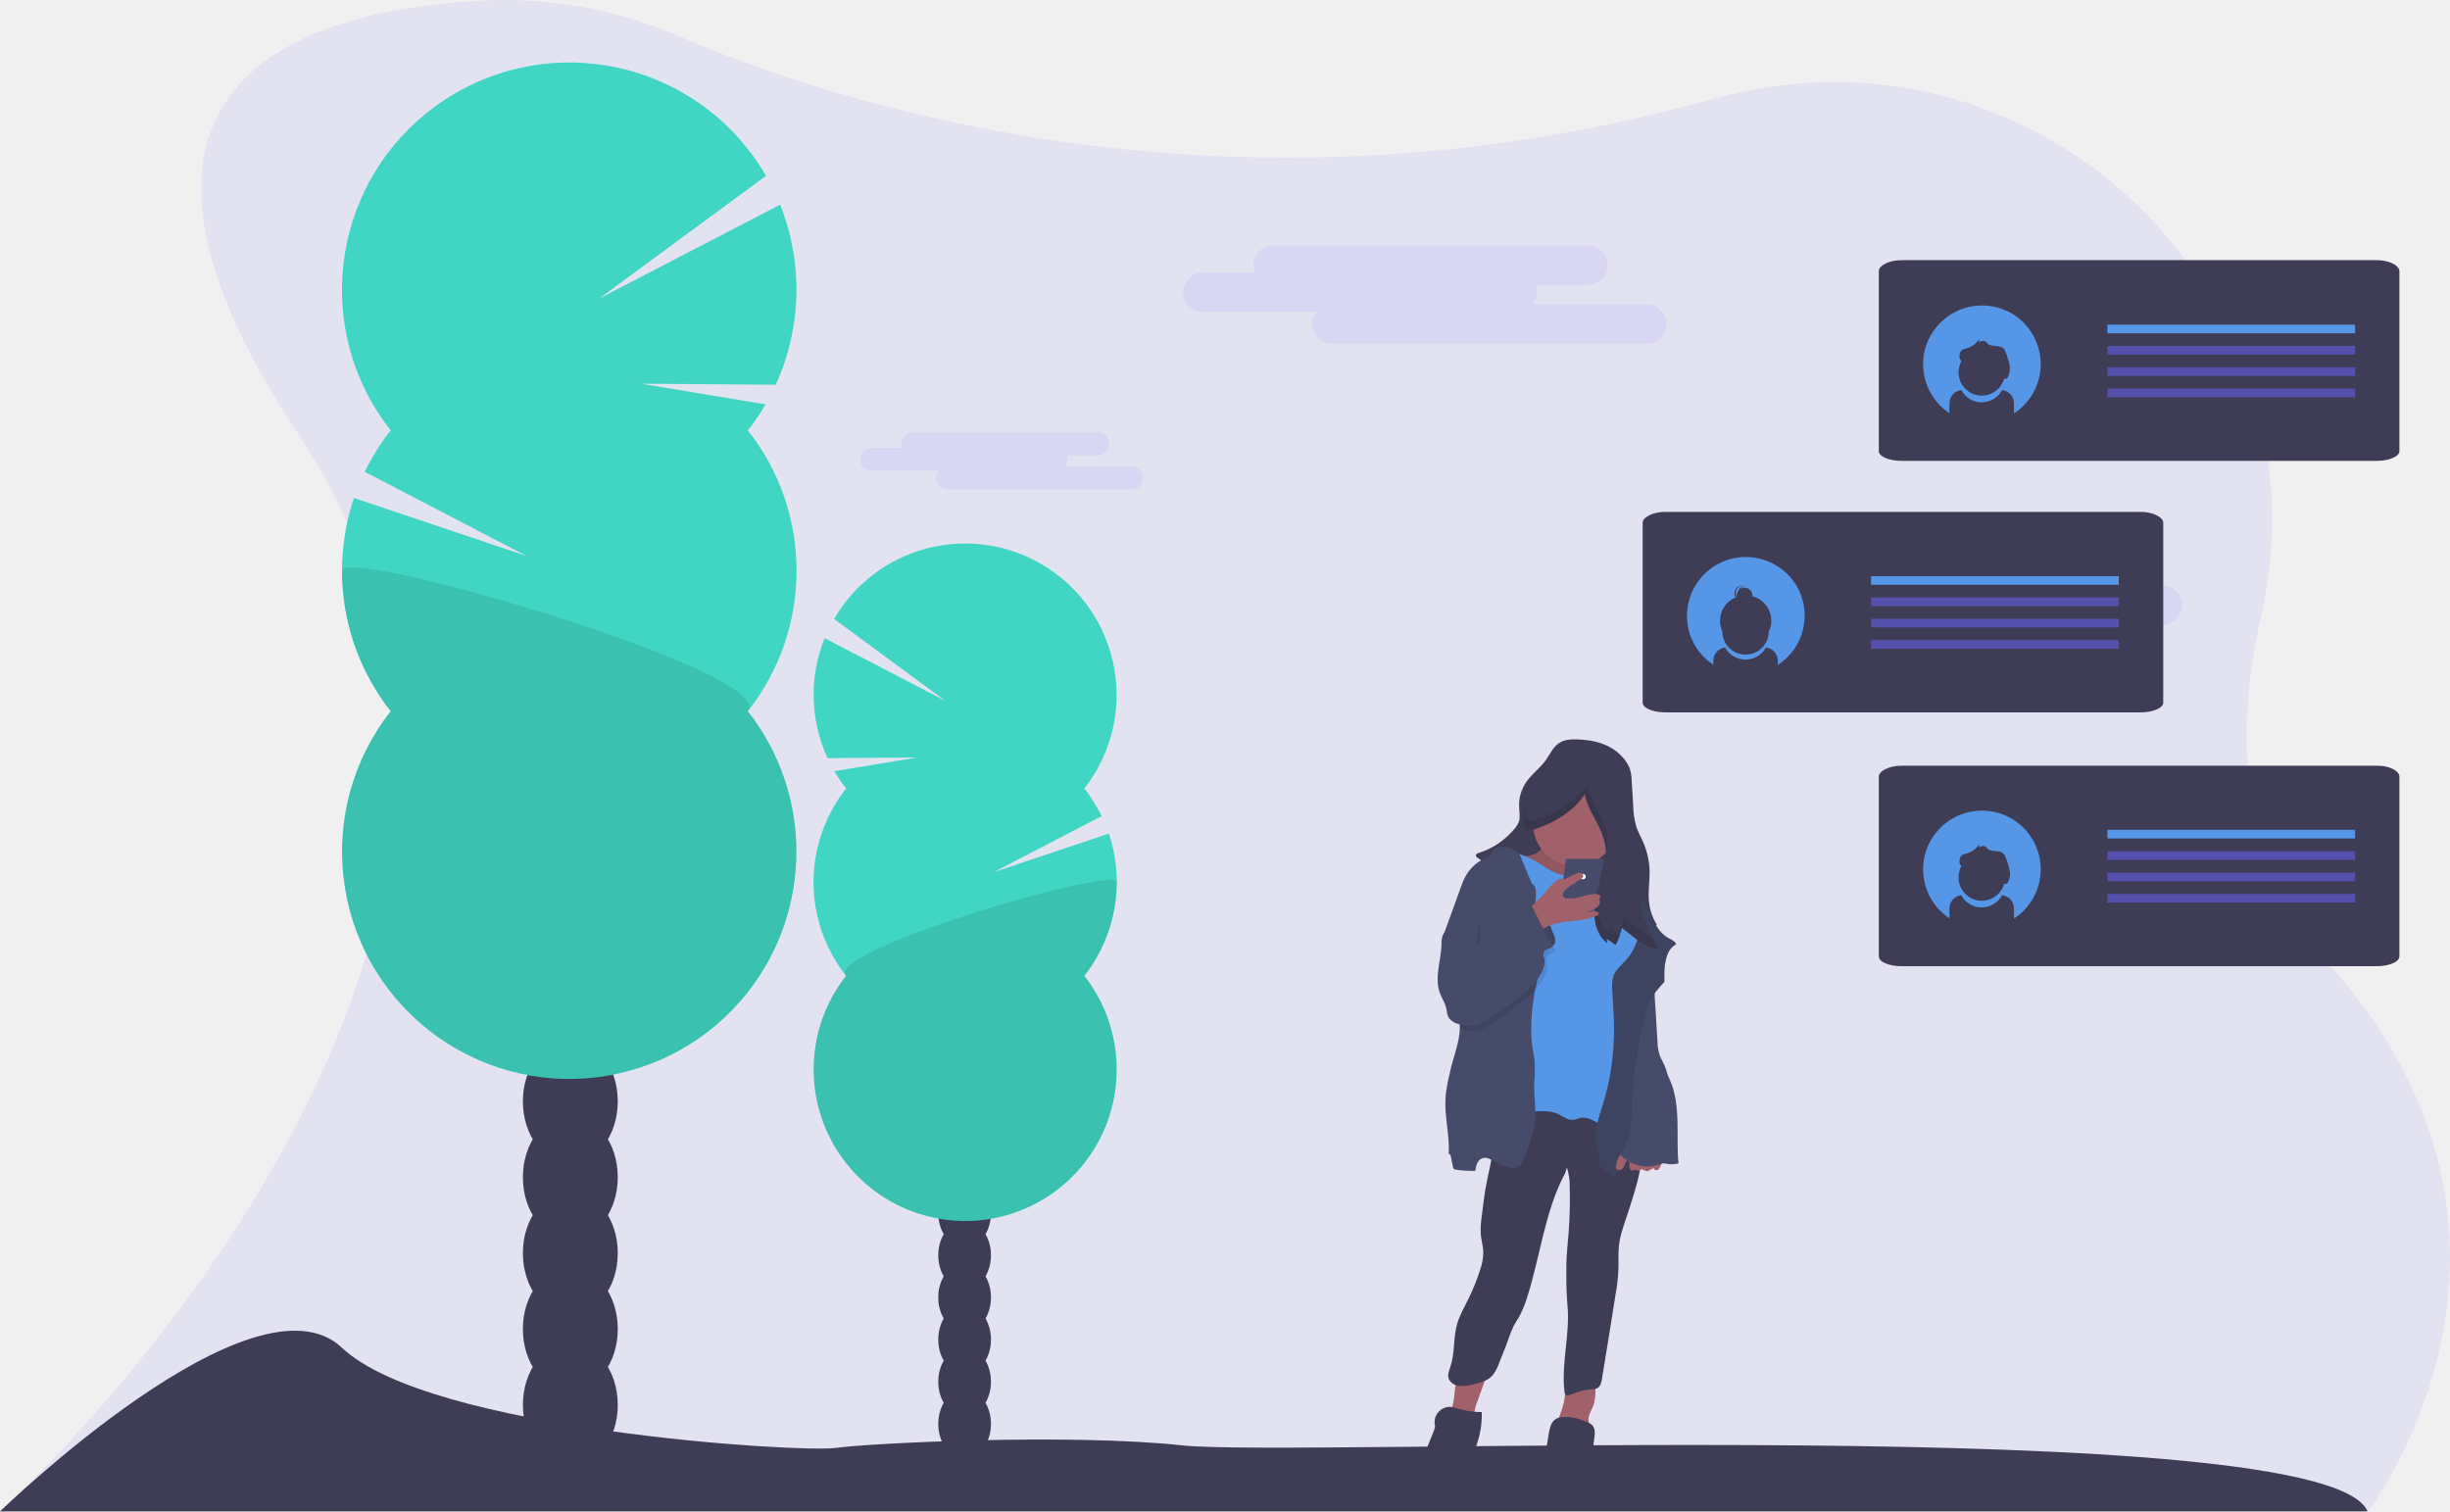
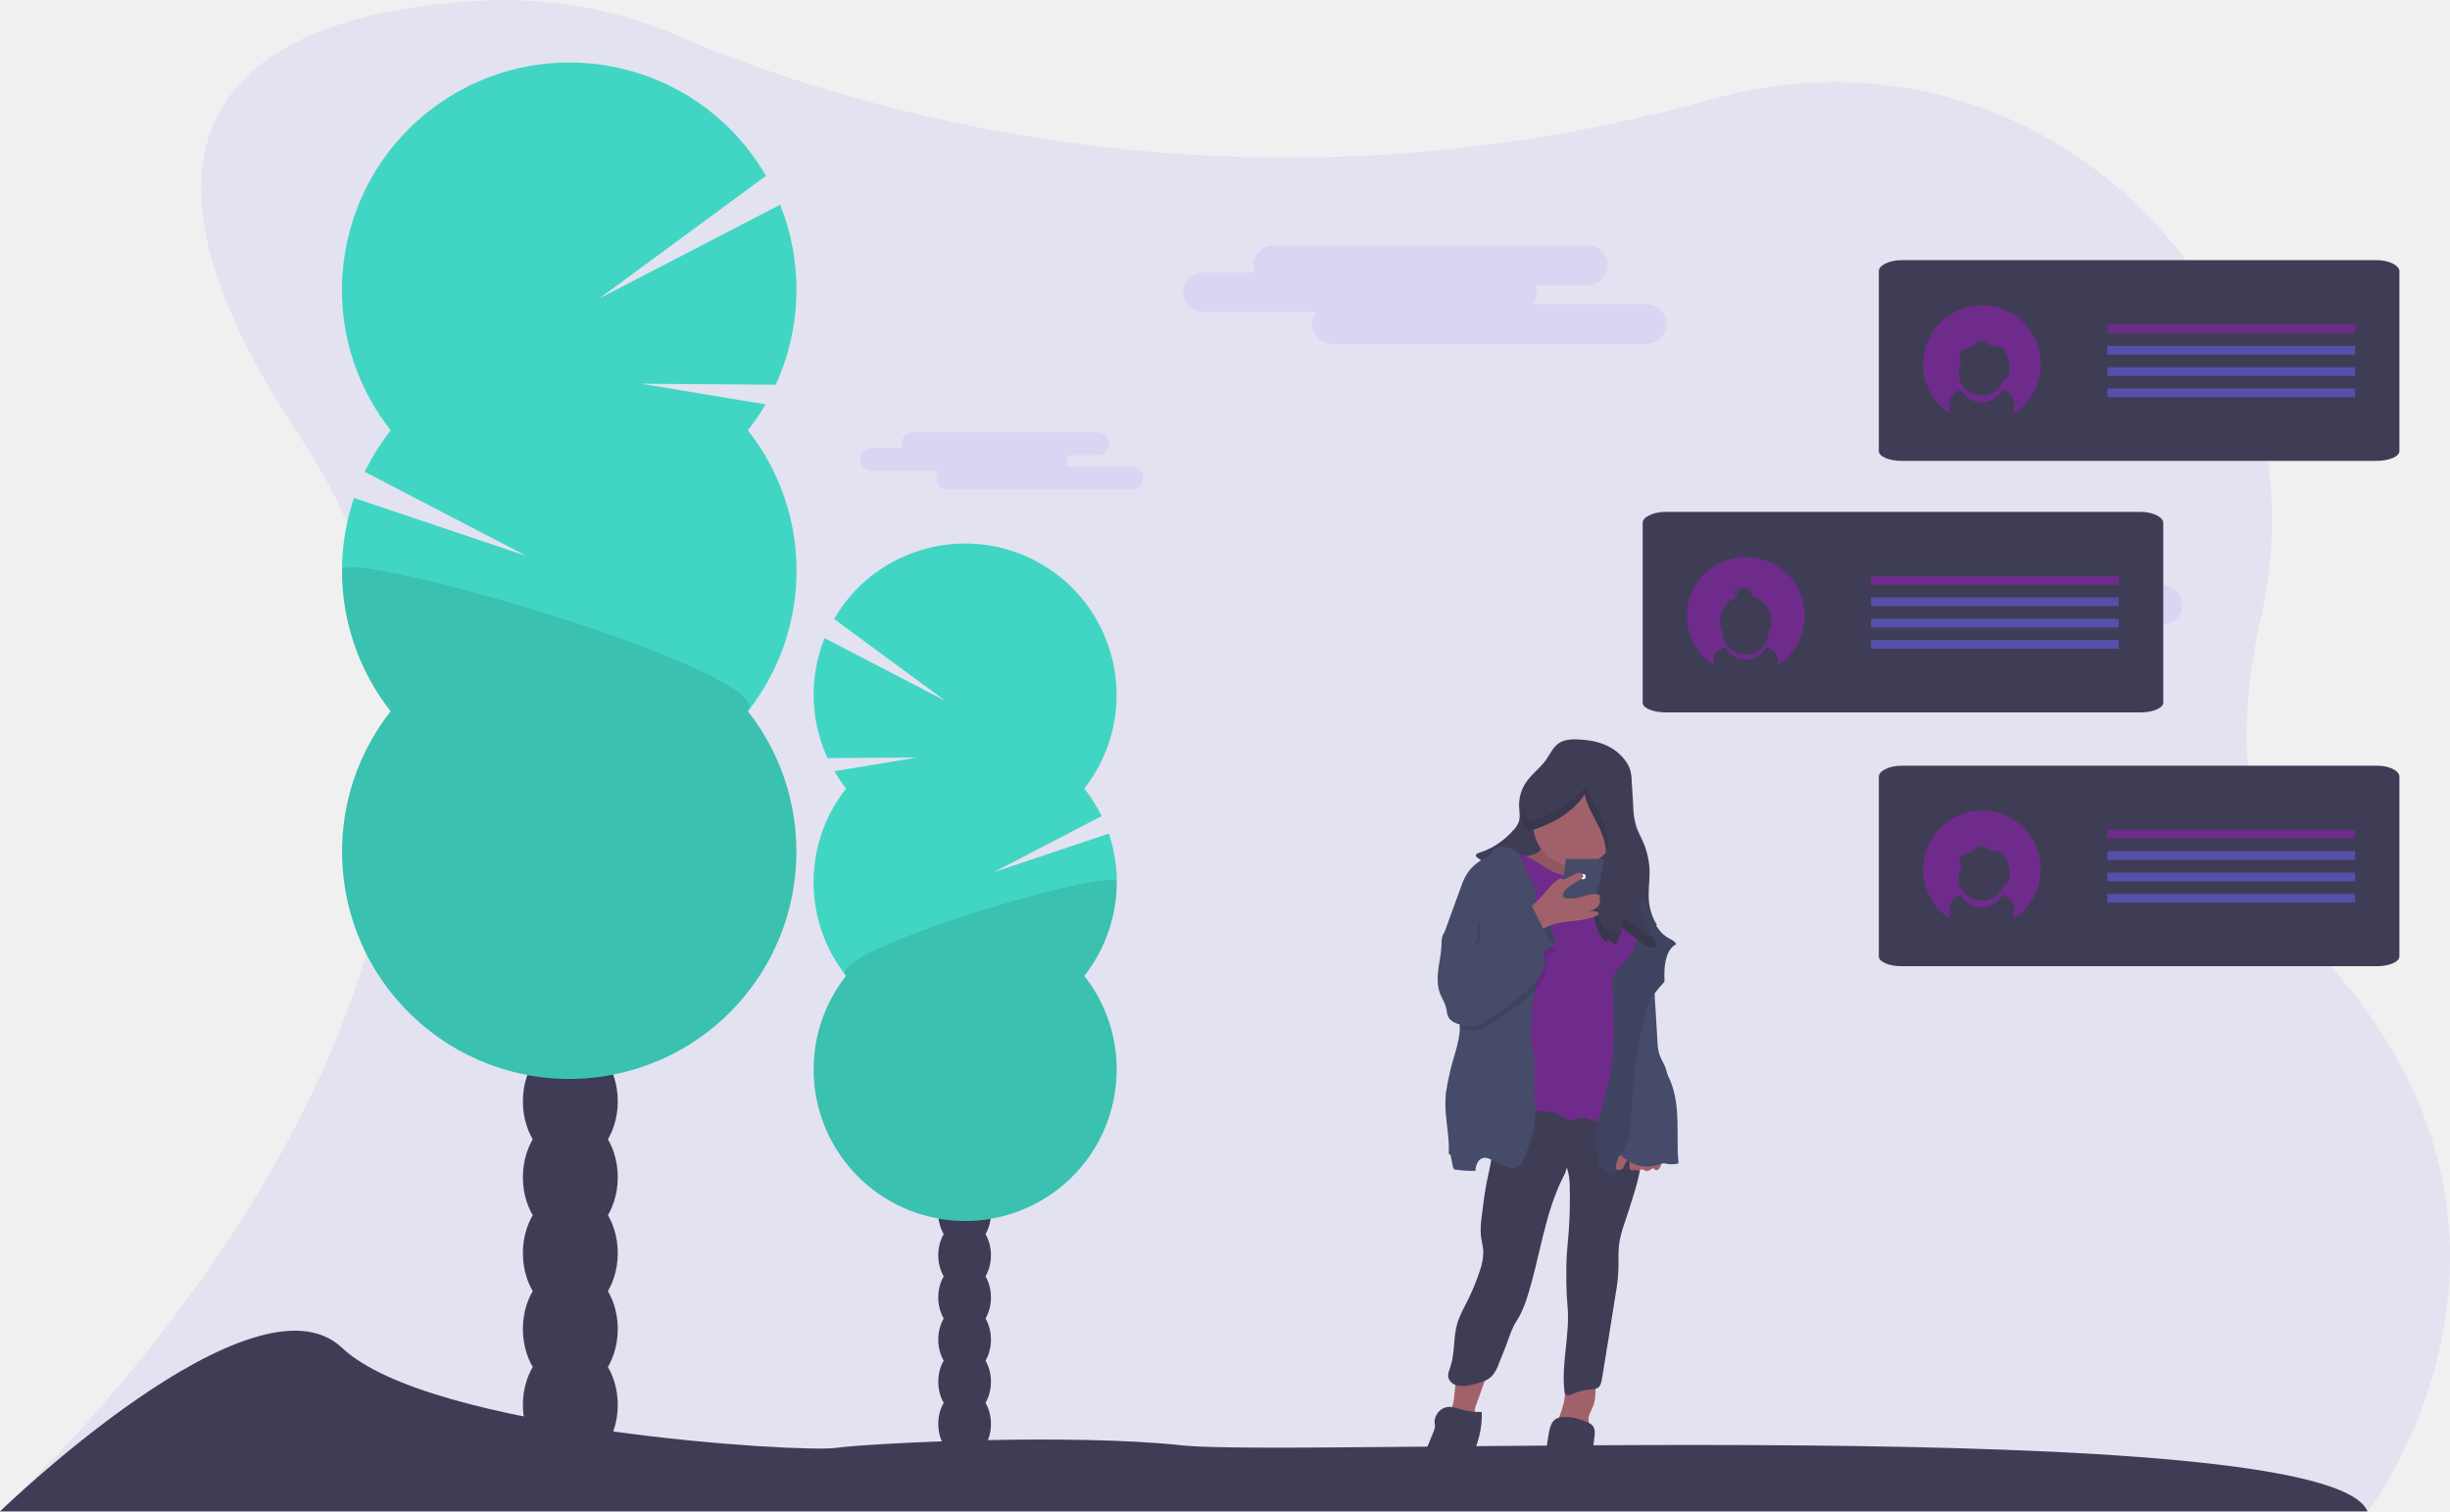
<svg xmlns="http://www.w3.org/2000/svg" version="1.1" id="abd2d575-db47-4a01-ab9c-7ced98725eec" x="0" y="0" viewBox="0 0 1162 716.9" xml:space="preserve">
-   <style>.st0{opacity:.1;fill:#6c63ff;enable-background:new}.st1{fill:#3f3d56}.st2{fill:#41d6c3}.st3{opacity:.1;enable-background:new}.st4{fill:#a1616a}.st5{fill:#5596e6}.st6{fill:#454b69}.st9{opacity:.5;fill:#6c63ff;enable-background:new}</style>
+   <style>.st0{opacity:.1;fill:#6c63ff;enable-background:new}.st1{fill:#3f3d56}.st2{fill:#41d6c3}.st3{opacity:.1;enable-background:new}.st4{fill:#a1616a}.st5{fill:#6F2B8C}.st6{fill:#454b69}.st9{opacity:.5;fill:#6c63ff;enable-background:new}</style>
  <path class="st0" d="M0 716.9h1123s98.4-127.4-17.4-258.4c-43-48.6-46.3-108.6-33.4-165C1107 141.1 967.7 6.3 816.5 45.9c-2.9.8-5.8 1.5-8.7 2.3-227.9 62.2-414.5-.3-486.3-31.2C292.8 4.6 261.8-1.1 230.7.2 150.1 3.8 28 34.8 141.4 205.8 301.3 446.9 0 716.9 0 716.9z" />
  <ellipse class="st1" cx="270.5" cy="666.4" rx="22.5" ry="29.5" />
  <ellipse class="st1" cx="270.5" cy="630.4" rx="22.5" ry="29.5" />
  <ellipse class="st1" cx="270.5" cy="594.4" rx="22.5" ry="29.5" />
  <ellipse class="st1" cx="270.5" cy="558.4" rx="22.5" ry="29.5" />
  <ellipse class="st1" cx="270.5" cy="522.4" rx="22.5" ry="29.5" />
  <ellipse class="st1" cx="270.5" cy="486.4" rx="22.5" ry="29.5" />
  <ellipse class="st1" cx="270.5" cy="450.4" rx="22.5" ry="29.5" />
  <ellipse class="st1" cx="457.5" cy="675.4" rx="12.5" ry="16.4" />
  <ellipse class="st1" cx="457.5" cy="655.4" rx="12.5" ry="16.4" />
  <ellipse class="st1" cx="457.5" cy="635.4" rx="12.5" ry="16.4" />
  <ellipse class="st1" cx="457.5" cy="615.4" rx="12.5" ry="16.4" />
  <ellipse class="st1" cx="457.5" cy="595.4" rx="12.5" ry="16.4" />
  <ellipse class="st1" cx="457.5" cy="575.4" rx="12.5" ry="16.4" />
  <ellipse class="st1" cx="457.5" cy="555.4" rx="12.5" ry="16.4" />
  <path class="st2" d="M354.7 204.1c3.1-3.9 5.9-8 8.4-12.3L304 182l63.9.5c12.4-27 13.1-57.9 2.1-85.4l-85.8 44.5 79.1-58.2C333.5 31.9 267.6 14.3 216 44.2s-69.1 95.8-39.3 147.3c2.6 4.4 5.4 8.6 8.6 12.6-4.8 6.1-8.9 12.7-12.3 19.7l76.7 39.9-81.8-27.5c-11.7 34.5-5.1 72.6 17.4 101.2-36.8 46.8-28.7 114.5 18.1 151.3s114.5 28.7 151.3-18.1c30.7-39.1 30.7-94.2 0-133.2 30.8-39.2 30.8-94.2 0-133.3z" />
  <path class="st3" d="M162.2 270.7c0 24.2 8.1 47.7 23.1 66.6-36.8 46.8-28.7 114.5 18.1 151.3s114.5 28.7 151.3-18.1c30.7-39.1 30.7-94.2 0-133.2 14.5-18.3-192.5-78.7-192.5-66.6z" />
  <path class="st2" d="M401.3 374c-2.1-2.6-3.9-5.4-5.6-8.2l39.4-6.5-42.6.3c-8.3-18-8.8-38.6-1.4-56.9l57.2 29.7-52.7-38.8c19.9-34.3 63.9-46 98.2-26.1 34.3 19.9 46 63.9 26.1 98.2-1.7 2.9-3.6 5.7-5.6 8.3 3.2 4.1 5.9 8.5 8.2 13.1l-51.2 26.6 54.6-18.3c7.8 23 3.4 48.4-11.6 67.5 24.5 31.2 19.1 76.4-12.1 100.9-31.2 24.5-76.4 19.1-100.9-12.1a71.797 71.797 0 010-88.8c-20.6-26.1-20.6-62.8 0-88.9z" />
  <path class="st3" d="M529.6 418.4c0 16.1-5.4 31.8-15.4 44.4 24.5 31.2 19.1 76.4-12.1 100.9-31.2 24.5-76.4 19.1-100.9-12.1a71.797 71.797 0 010-88.8c-9.6-12.1 128.4-52.4 128.4-44.4z" />
  <path class="st1" d="M0 716.9s120.5-117 162.2-77.6 217.9 49.8 234.1 47.5 111.3-7 164.6-1.2 542.3-16.2 562 31.3H0z" />
  <path class="st0" d="M781.1 144.4h-54.2c1.3-1.6 2-3.7 2-5.8 0-1.2-.2-2.4-.7-3.5h25c5.1 0 9.3-4.2 9.3-9.3 0-5.1-4.1-9.3-9.3-9.3H603.8c-5.1 0-9.3 4.2-9.3 9.3 0 1.2.2 2.4.7 3.5h-25c-5.1.2-9.1 4.5-9 9.6.2 4.9 4.1 8.8 9 9h54.2c-1.3 1.6-2 3.7-2 5.8 0 5.1 4.2 9.3 9.3 9.3h149.4c5.1 0 9.3-4.2 9.3-9.3s-4.2-9.3-9.3-9.3zm244.5 133.3h-54.2c1.3-1.6 2-3.7 2-5.8 0-1.2-.2-2.4-.7-3.5h25c5.1 0 9.3-4.2 9.3-9.3 0-5.1-4.2-9.3-9.3-9.3H848.3c-5.1 0-9.3 4.2-9.3 9.3 0 1.2.2 2.4.7 3.5h-25c-5.1.2-9.1 4.5-9 9.6.2 4.9 4.1 8.8 9 9h54.2c-1.3 1.6-2 3.7-2 5.8 0 5.1 4.2 9.3 9.3 9.3h149.4c5.1 0 9.3-4.2 9.3-9.3 0-5.2-4.2-9.3-9.3-9.3zm-488.7-56.4h-31.8c.8-1 1.2-2.2 1.2-3.4 0-.7-.1-1.4-.4-2h14.7c3 0 5.4-2.4 5.4-5.4 0-3-2.4-5.4-5.4-5.4H433c-3 0-5.4 2.4-5.4 5.4 0 .7.1 1.4.4 2h-14.6c-3 0-5.4 2.4-5.4 5.4s2.4 5.4 5.4 5.4h31.8c-.8 1-1.2 2.2-1.2 3.4 0 3 2.4 5.4 5.4 5.4H537c3-.1 5.3-2.7 5.2-5.7-.2-2.7-2.5-5-5.3-5.1z" />
  <path class="st4" d="M689.5 664c-.3 2.1-.9 4.1-1.7 6 3.4 1.3 7 2.1 10.6 2.5.2 0 .5 0 .7-.1.3-.2.2-.6.2-1-.1-2 .3-3.9 1.1-5.8 2-5.6 4-11.1 5.9-16.7-3.5-1.6-10.6-.6-13.5 2-2.8 2.4-2.7 9.7-3.3 13.1zm49.6 9.3c-.1.2-.2.5-.2.7 0 .9 1.2 1.2 2.1 1.3 4.3.4 8.5 1.3 12.6 2.6.5-1.5-.2-3.1-.2-4.6 0-2.2 1.3-4.1 2.1-6.1 1.4-3.5 1.3-7.5 1.2-11.3-3.4.2-11.6-1.3-13.5 2.2-1.1 2-1 5-1.5 7.2-.7 2.8-1.6 5.4-2.6 8z" />
  <path class="st1" d="M718.8 519.6l-9 .5c-.6 0-1.2.1-1.6.5-.4.4-.6 1-.6 1.6-1.2 9 .9 18.2-.2 27.2-.5 3.5-1.4 7-2.1 10.5-1.2 5.8-1.9 11.7-2.6 17.6-.4 2.9-.6 5.9-.3 8.8.3 2.5 1 4.9 1.1 7.4 0 2.9-.5 5.9-1.5 8.6-1.5 4.8-3.4 9.4-5.6 13.9-1.9 3.9-4.1 7.6-5.3 11.8-1.9 6.6-1 13.8-3.2 20.3-.5 1.6-1.3 3.3-1 4.9.4 2.2 2.5 3.7 4.6 4.1 2.2.3 4.4.1 6.5-.5 3.5-.8 7.2-1.6 9.7-4.2 1.4-1.7 2.5-3.7 3.2-5.8 1.6-4 3.3-8.1 4.7-12.1.6-1.9 1.4-3.8 2.3-5.7.8-1.6 1.8-3 2.7-4.6 1.4-2.7 2.6-5.5 3.5-8.4 6.4-19.7 8.4-41 18.1-59.3.5-.9.5-2 1-2.8.9 3 1.4 6.1 1.3 9.2.2 7.1 0 14.2-.5 21.3-.4 5.2-1 10.3-1.1 15.5v9c.1 3.4.2 6.7.5 10.1 1.4 13.8-3 27.3-1.4 41.1 0 .5.2 1 .5 1.4.7.7 1.9.3 2.8-.1 3-1.3 6.2-2.1 9.5-2.4 1 0 2-.2 2.9-.6 1.4-.9 1.8-2.7 2.1-4.4 2.2-13.5 4.4-26.9 6.5-40.4.6-3.2 1-6.5 1.2-9.7.3-4.2-.1-8.5.3-12.7.6-6 3-11.7 4.8-17.4.9-3 1.9-6 2.8-9s1.7-6.1 2.3-9.2c1.2-5.4 2.1-10.9 1.3-16.3s-3.7-10.8-8.5-13.4c-3.5-1.9-7.7-2.2-11.7-2.7-11.4-1.3-22.7-4-34.2-3-1.9.3-3.8-.7-5.8-.6zm-25.3 183.6c.6-.9 1.1-1.9 1.4-3l3.7-10c1.2-3 2.2-6 3-9.1.9-3.7 1.3-7.5 1.2-11.3-3.8 0-7.5-.5-11.1-1.6-1.4-.5-2.8-.8-4.2-.9-4.1.1-7.2 3.5-7.1 7.5v.2c.1.6.2 1.2.2 1.8-.1.6-.3 1.2-.5 1.8l-3.9 9.6c-1.1 2.3-1.8 4.8-2 7.4-.4 9 13.6 15.7 19.3 7.6zm38-.9c-.2 1.5-.2 3 0 4.5.8 4.2 4.9 7.4 9.2 7.7 4.4.1 8.6-1.9 11.1-5.5.8-1.1 1.4-2.3 1.8-3.5.3-1.2.5-2.5.6-3.8l1.6-16.8c.2-2.4 1.2-5.8 0-8-1-1.9-3.4-2.5-5.3-3.2-3.1-1.3-6.5-1.8-9.8-1.5-5.8.5-5.8 6.4-6.7 11.2-1.1 6.3-1.9 12.6-2.5 18.9zm1.7-341.8c-2.7 3.8-6.6 6.5-9.3 10.4-2.4 3.5-3.6 7.6-3.4 11.9.1 2.2.5 4.4 0 6.5-.5 1.6-1.4 3.1-2.6 4.3-4.4 5.1-10 8.9-16.4 10.9-.8.2-1.7.8-1.5 1.5.1.3.4.6.7.8l13 9.3c7.6 5.5 15.3 11 23.7 15.1 15.1 7.3 31.9 10 48.5 7.6-2.1-3.3-3.4-7.1-3.8-11-.5-4.7.3-9.4.3-14.2-.1-4.8-1.1-9.6-3-14-1.1-2.6-2.5-5-3.4-7.7-.9-3.3-1.4-6.6-1.4-10l-.7-11.2c0-2.1-.3-4.1-.9-6.1-.6-1.5-1.4-2.9-2.4-4.2-4.8-6.2-12-8.9-19.6-9.5-3.3-.3-7.4-.5-10.4.9-3.7 1.7-5.2 5.6-7.4 8.7z" />
  <path class="st4" d="M732 400.9c-.8 2.1-2.5 3.7-4.7 4.4-2.1.7-4.3 1-6.5 1l-4.8.2c-.5 0-1.1.1-1.5.4-.3.3-.4.7-.4 1.1-.3 2.5 1.2 4.9 2.7 7 4.7 6.6 10.4 13 17.8 16.3 11.6 5.3 25.3 2.5 33.9-6.8.5-.4.8-1 .9-1.7 0-1-.6-1.9-1.4-2.3-1.6-1.2-3.4-1.9-5-3.1-2.7-2-4.6-4.9-5.4-8.2-.8-3.3-1-6.6-.5-10-5.9-1.7-12.4-.4-18.3-2-1.4-.4-4-1.8-5.5-1s-.8 3.2-1.3 4.7z" />
  <path class="st3" d="M732 400.9c-.8 2.1-2.5 3.7-4.7 4.4-2.1.7-4.3 1-6.5 1l-4.8.2c-.5 0-1.1.1-1.5.4-.3.3-.4.7-.4 1.1-.3 2.5 1.2 4.9 2.7 7 4.7 6.6 10.4 13 17.8 16.3 11.6 5.3 25.3 2.5 33.9-6.8.5-.4.8-1 .9-1.7 0-1-.6-1.9-1.4-2.3-1.6-1.2-3.4-1.9-5-3.1-2.7-2-4.6-4.9-5.4-8.2-.8-3.3-1-6.6-.5-10-5.9-1.7-12.4-.4-18.3-2-1.4-.4-4-1.8-5.5-1s-.8 3.2-1.3 4.7z" />
  <circle class="st4" cx="747.1" cy="390.8" r="20" />
  <path class="st5" d="M761.6 411.1c-3.7 1.6-7.5 2.8-11.5 3.7-4 .9-8.1.7-11.9-.6-2.6-1.1-5.1-2.6-7.4-4.2-4.1-2.6-8.7-5-13.6-5.5-2.3-.2-4.8 0-6.6 1.4-1.7 1.6-2.7 3.7-2.9 6-.7 4.8.5 9.6 1.5 14.3 3.8 17.8 6 36.5 1.7 54.3-2.3 9.4.2 19.2.5 28.9 0 3.3.4 6.6 1.3 9.8 1 3.2 3.2 6.1 6.2 7.4 2.8 1.2 6.1.8 9.2.6 3.7-.3 7.5-.3 10.8 1.2 2.4 1.1 4.6 3 7.2 2.8 1.3-.1 2.5-.8 3.8-1 2.6-.4 5.2 1 7.5 2.2 5.9 2.9 12.4 4.6 19 4.8 3.4-7.9 1.6-16.8 2-25.5.2-3.2.6-6.4.8-9.6.2-3.9.1-7.8-.2-11.7l-1.2-26.2c-.3-7.1 3.3-14.1 3-21.2-.2-3.3-.7-6.6-1.4-9.9-.2-1.1-.5-2.2-.8-3.3-2.2-7.5-8.5-13-14.6-17.9-.4-.6-1.4-1-2.4-.8z" />
  <path class="st6" d="M728.2 528.1c.1 7-2.4 13.8-4.9 20.3-.8 2-1.7 4.2-3.6 5.2s-4.1.3-6-.4c-1.8-.7-3.5-1.5-5.1-2.4-1.7-1-3.7-2.1-5.6-1.4-2.3.8-3 3.6-3.3 6-3.1 0-6.3-.1-9.3-.6-.3 0-.6-.1-.8-.3-.3-.3-.5-.7-.5-1.1-.3-1.7-.7-3.3-1-5-.1-.5-.5-1.2-1-1 .4-6.5-.9-12.9-1.4-19.4-.3-3.3-.2-6.6.1-9.8.5-3.3 1.1-6.5 1.9-9.7 1.5-6.9 4.5-13.8 4.7-20.8 0-1.4-.1-2.8-.3-4.2-1.4-8.7-2.8-17.5-4.2-26.2-.4-2.2-.7-4.4-1.2-6.5-.4-1.6-.7-3.2-1.2-4.7-.3-.9-.5-1.9-.8-2.8 2.7-7.3 5.3-14.7 8-22 .6-1.8 1.3-3.6 2.2-5.3 2-3.8 5.1-6.8 9-8.7 1.1-.4 2.2-1.1 3-2 .4-.5.6-1.1 1-1.7 1.4-2 4.3-2.2 6.7-1.7 2.2.4 4.5 1.2 5.8 3 .5.8 1 1.7 1.3 2.6 1.6 3.9 3.2 7.8 4.8 11.6 1.4.7 2 2.5 2 4 0 2.9-.4 5.8-.3 8.6 0 .2 0 .4.1.6.4 2.6 2.2 4.8 2.8 7.4 2.4 10-1.1 20.2-3.1 30.3-.1.4-.2.8-.2 1.2-1.1 5.8-1.6 11.8-1.6 17.7 0 2.5.2 4.9.5 7.4.3 2.2.9 4.3 1.1 6.4.2 3 .2 6 0 9.1-.5 5.4.4 10.8.4 16.3z" />
  <path class="st6" d="M736.5 442.4c.7 1.2 1.1 2.6 1.1 4 0 .6-.2 1.2-.6 1.7-.6.6-1.5.8-2.3.6-.8-.2-1.6-.5-2.2-1-.9-.5-1.6-1.2-2.1-2.1-.2-.4-.3-.9-.3-1.3l-.5-3.4c-.2-.7-.2-1.3 0-2 .5-1.4 2.5-3.8 4-2.7s2.1 4.6 2.9 6.2zm58.5 5.5c-.6-1.5-2.3-2.2-3.8-3-3-1.7-5.1-4.6-6.7-7.6s-2.8-6.3-4.5-9.2c-.3-.5-.7-1-1.1-1.4-.5-.3-1.2-.3-1.7.1-.2.3-.3.6-.4 1-.4 2.2.3 4.4.6 6.7 1.1 7.6-1.2 15.3-6.3 21-2.1 2.3-4.6 4.3-5.8 7.2-.7 2.3-.9 4.7-.6 7l.7 12.8c.6 13-.8 26-4.3 38.5-2 7.2-5.4 14.5-4 21.8.5 2.8 1.7 5.6 1.2 8.4-.2.5-.2 1.1 0 1.6.2.4.6.7 1 .9l6.7 4.3 6-17.8c.6-1.5 1-3.1 1.3-4.7.3-1.8.4-3.6.4-5.5.4-16 2.5-31.9 6.2-47.4.5-2.2 1.1-4.4 2-6.6 1.7-3.9 4.6-7.1 7.5-10.3.1-1.5-.1-2.9 0-4.4 0-2.6.4-5.1 1.1-7.6.8-2.4 2.2-4.7 4.5-5.8z" />
  <path class="st6" d="M784.9 464.5c-.2 4.2-.2 8.4.2 12.6l1 16.7c0 2.2.4 4.5 1 6.6.8 2.3 2.3 4.3 3 6.6.3.8.4 1.6.7 2.4.3 1 .8 1.9 1.2 2.8 2.7 6.1 3.4 12.9 3.6 19.6s-.2 13.4.5 20c-1.7.5-3.5.6-5.3.3-.7-.2-1.3-.3-2-.3-.6.1-1.1.2-1.7.5-4.8 1.7-10.1 1.3-14.5-1.3-1.3-.8-2.5-1.7-3.7-2.7-1-.8-1.8-1.7-2.5-2.7-.8-1.5-1.2-3.2-1.2-4.9-.2-6.8 2-13.4 3.5-20 1.3-6.4 2.3-12.9 3-19.4 1.1-9.5.8-19.3 3-28.7.2-1.4.8-2.6 1.6-3.7.7-.7 1.6-1.3 2.6-1.7l6-2.7z" />
  <path class="st3" d="M795 447.9c-.6-1.5-2.3-2.2-3.8-3-3-1.7-5.1-4.6-6.7-7.6s-2.8-6.3-4.5-9.2c-.3-.5-.7-1-1.1-1.4-.5-.3-1.2-.3-1.7.1-.2.3-.3.6-.4 1-.4 2.2.3 4.4.6 6.7 1.1 7.6-1.2 15.3-6.3 21-2.1 2.3-4.6 4.3-5.8 7.2-.7 2.3-.9 4.7-.6 7l.7 12.8c.6 13-.8 26-4.3 38.5-2 7.2-5.4 14.5-4 21.8.5 2.8 1.7 5.6 1.2 8.4-.2.5-.2 1.1 0 1.6.2.4.6.7 1 .9l6.7 4.3 6-17.8c.6-1.5 1-3.1 1.3-4.7.3-1.8.4-3.6.4-5.5.4-16 2.5-31.9 6.2-47.4.5-2.2 1.1-4.4 2-6.6 1.7-3.9 4.6-7.1 7.5-10.3.1-1.5-.1-2.9 0-4.4 0-2.6.4-5.1 1.1-7.6.8-2.4 2.2-4.7 4.5-5.8z" />
  <path class="st4" d="M787.6 553c-.2.8-.7 1.4-1.3 1.9-.7.4-1.8.1-1.8-.7-1.1-.2-2 1.2-3.1 1.3s-2.1-1-3.1-.8c-.7.2-1.3.9-1.9.6-.3-.1-.4-.4-.7-.5-.4-.1-.8.3-1.3.4-.9.2-1.6-.9-1.6-1.9s.3-2-.2-2.8c-.1-.1-.2-.3-.3-.3-.3-.1-.6.1-.8.4-.7 1-1 2.4-1.7 3.4s-2.5 1.5-3.2.5c-.3-.6-.3-1.2-.1-1.8.5-2.6 1.5-5.3 3.8-6.5 2-1 4.4-.6 6.6-.2 3.1.7 6.1 1.4 9.2 2.1.8.2 2.8.3 3.1 1.2s-1.3 2.9-1.6 3.7z" />
  <path class="st1" d="M751.6 376.7c1 5.4 4.1 10.1 6.5 15s4.4 10.5 3.1 15.8c-.6 1.8-1.2 3.6-2 5.4-1 3.1-1.7 6.3-2.1 9.6-.7 4.4-1.3 8.9-.8 13.3s2.4 8.9 6 11.6l-.3-2c1.5.8 2.9 1.8 4.2 2.9 1.4-2.5 2.4-5.3 3-8.2l6.8 5.3c3 2.3 6.4 4.7 10.1 4.3l-3-6.9c-.8-1.9-1.7-3.8-2.6-5.7-.7-1.1-1.2-2.3-1.6-3.5-.3-1-.4-2.1-.4-3.2-1.2-17.7-4.5-35.1-9.8-52-1.1-3.9-2.7-7.6-4.7-11-1-1.6-2.4-3-3.9-4.1-2.5-1.6-5.5-1.9-8.5-2.2-2.1-.3-4.1-.3-6.2-.1-2.1.3-4.1 1-6 2.1-5.9 3-10.8 7.8-13.8 13.7-2.3 4.3-3.3 9.1-3.1 13.9.4 5.1 5.3 2.8 8.5 1.5 8-3.1 15.8-8 20.6-15.5z" />
  <path class="st3" d="M736.5 442.4c.7 1.2 1.1 2.6 1.1 4 0 .6-.2 1.2-.6 1.7-.6.6-1.5.8-2.3.6-.8-.2-1.6-.5-2.2-1-.9-.5-1.6-1.2-2.1-2.1-.2-.4-.3-.9-.3-1.3l-.5-3.4c-.2-.7-.2-1.3 0-2 .5-1.4 2.5-3.8 4-2.7s2.1 4.6 2.9 6.2z" />
  <path class="st6" d="M742.7 407.4l-3.7 28.1 16.4-1 5.4-27.1z" />
  <circle cx="750.8" cy="415.8" r="1.3" fill="#fff" />
  <path d="M761.7 404.2c.2-.5.3-1 .5-1.5 1.3-5.3-.6-10.9-3.1-15.8s-5.5-9.6-6.5-15c-4.8 7.5-12.5 12.4-20.7 15.6-3.3 1.3-8.2 3.6-8.5-1.5-.1-1.1-.1-2.3 0-3.4-.8 2.6-1.1 5.4-.9 8.1.4 5.1 5.3 2.8 8.5 1.5 8.1-3.1 15.9-8.1 20.7-15.5 1 5.4 4.1 10.1 6.5 15 1.9 3.8 3.5 8.2 3.5 12.5zm15.3 36.4c-2.3-1.7-4.5-3.5-6.8-5.3-.5 2.9-1.6 5.6-3 8.2-1.3-1.1-2.7-2.1-4.2-2.9l.3 2c-3.6-2.7-5.5-7.2-6-11.6s.1-8.9.8-13.4c.1-.5.2-1 .2-1.4-.5 2-.8 4.1-1.1 6.2-.7 4.4-1.3 8.9-.8 13.3s2.4 8.9 6 11.6l-.3-2c1.5.8 2.9 1.8 4.2 2.9 1.4-2.5 2.4-5.3 3-8.2 2.3 1.8 4.5 3.5 6.8 5.3 3 2.3 6.4 4.7 10.1 4.3l-2.2-5c-2.5-.6-4.9-2.3-7-4z" opacity=".1" />
  <path class="st4" d="M733.7 422.3c1.6-2.1 3.4-3.9 5.6-5.3.3-.2.7-.4 1.2-.3.3.1.6.3.9.4.4 0 .8-.1 1.1-.3l4.6-2.2c.7-.4 1.4-.6 2.2-.6.8 0 1.5.6 1.6 1.4 0 .9-.8 1.4-1.6 1.9-2.3 1.3-4.5 2.8-6.5 4.5-1 .9-2.1 2.4-1.4 3.5.7.7 1.6 1 2.5.8 1.7.1 3.4 0 5-.4 1.3-.3 2.6-.9 3.9-1.2 1.2-.2 2.5-.4 3.7-.4.7-.1 1.5 0 2.1.5.5.5.5 1.6-.2 1.7 1 1.3.1 3.3-1.2 4.3s-3 1.4-4.4 2.3c1.6-.6 3.5-1.1 4.9-.2.2.1.4.3.5.6.1.5-.4.8-.8 1-6.6 3.1-14.3 2-21.2 4.3-2.9 1-5.6 2.5-7.9 4.5 1.1-1-5.5-8-5-10 .5-1.6 3.8-3.7 5-5 1.9-1.9 3.7-3.8 5.4-5.8z" />
  <path class="st3" d="M733.4 454.1c-.1.9 0 1.8.3 2.7.5 2.3-.3 4.6-1.3 6.7-1.3 2.3-2.8 4.5-4.7 6.4-2.2 2.3-4.6 4.4-7.1 6.3-4.9 3.9-10.1 7.4-15.4 10.6-1.3.9-2.9 1.6-4.5 2-1.2.2-2.5.1-3.7-.1-1.7-.1-3.3-.5-4.9-1 0-1.4-.1-2.8-.3-4.2-1.4-8.7-2.8-17.5-4.2-26.2-.4-2.2-.7-4.4-1.2-6.5-.4-1.6-.7-3.2-1.2-4.7v-.1c1-2.5 3.9-4.1 4.2-6.8 4.2-.4 8.2-.9 12.4-1.3.6 4 .3 8-.8 11.8.7.1 1.3-.3 1.5-1 .3-.6.4-1.2.7-1.8 1-2.3 3.9-2.8 6-4.1 3.6-2.3 5.2-7.2 9.1-8.9.3-.2.6-.2.9-.2.9.2 1 1.7 1.9 1.7.3-.1.5-.2.7-.4 1.6-1.5 3.6-2.7 5.2-4.1.2.4.4.9.6 1.3 2.2 4.5 4.5 9 6.7 13.5.9 1.8 1.8 3.6 3.6 4.6-.4 2-3.9 1.8-4.5 3.8z" />
  <path class="st6" d="M688.4 437c-.3 2.7-3.2 4.3-4.2 6.8-.4 1.3-.6 2.7-.5 4.1-.1 4-1 7.8-1.5 11.7s-.6 8 .8 11.7c.9 2.2 2.2 4.2 2.8 6.4.4 1.5.4 3.2 1.1 4.6 1.5 3 5.5 3.8 8.9 4.2 1.2.2 2.5.2 3.7.1 1.6-.4 3.1-1 4.5-2 5.3-3.2 10.5-6.8 15.4-10.6 4.6-3.6 9-7.5 11.7-12.7 1.1-2.1 1.9-4.4 1.3-6.7-.4-.8-.5-1.8-.3-2.7.6-2 4.1-1.8 4.9-3.8-1.7-.9-2.7-2.8-3.6-4.5l-7.3-14.8c-1.6 1.5-3.6 2.7-5.2 4.1-.2.2-.5.4-.8.4-.9.1-1.1-1.5-1.9-1.7-.3 0-.6 0-.9.2-3.9 1.7-5.5 6.6-9.1 8.9-2.1 1.3-5 1.9-6 4.1-.3.6-.4 1.3-.7 1.8-.2.6-.9 1-1.5 1 1.1-3.8 1.4-7.9.8-11.8-4.2.4-8.2.9-12.4 1.2zm98.8 115.3c.3-.1.5-.2.8-.3 1-.9 1.4-2.3.9-3.6-.3-.9-2.3-1-3.1-1.2-3.1-.7-6.1-1.4-9.2-2.1-2.2-.5-4.6-.9-6.6.2-.7.4-1.3 1.7-1.8 2.3l.8.7c.8.7 1.7 1.4 2.6 2 .2-.2.4-.3.7-.2l.3.3c.1.2.2.4.2.6 4.3 2.6 9.6 3 14.4 1.3z" />
  <path class="st1" d="M1138 368.3v85.4c0 2.5-4.8 4.6-10.7 4.6H901.8c-5.9 0-10.7-2.1-10.7-4.6v-85.4c0-2.5 4.8-5.1 10.7-5.1h225.5c6-.1 10.7 2.5 10.7 5.1z" />
  <path class="st5" d="M999.5 393.6H1117v4.1H999.5z" />
  <path class="st9" d="M999.5 403.8H1117v4.1H999.5zm0 10.1H1117v4.1H999.5zm0 10.1H1117v4.1H999.5z" />
  <path class="st5" d="M940 384.5c-15.4 0-27.9 12.5-27.9 27.8 0 9.4 4.7 18.1 12.5 23.3v-4.7c0-3.2 2.4-5.9 5.6-6.3 2.9 5.4 9.5 7.4 14.9 4.5 1.9-1 3.5-2.6 4.5-4.5 3.2.4 5.6 3.1 5.6 6.3v4.8c12.9-8.4 16.6-25.6 8.2-38.5-5.1-7.9-13.9-12.7-23.4-12.7zm12.3 34c-.1.2-.2.3-.4.5s-.5.3-.8.3h-.6c-1.7 5.9-7.9 9.2-13.7 7.5-4.7-1.4-7.9-5.7-7.9-10.6 0-1.9.5-3.8 1.4-5.4l-.1-.1c-1.4-1.1-1-4.1.4-5.1.7-.4 1.5-.7 2.3-.8 2.4-.7 4.5-2.3 5.8-4.4 0 .6 0 1.1-.1 1.7.9-1 2.5-1.1 3.5-.2.3.4.6.8 1 1.1.4.2.8.3 1.2.4l2.8.4c1.9-.2 3.7 1.1 4.2 3 .8 1.9 1.4 3.9 1.8 5.9.5 1.9.2 4-.8 5.8z" />
  <path class="st1" d="M1138 128.6V214c0 2.5-4.8 4.6-10.7 4.6H901.8c-5.9 0-10.7-2.1-10.7-4.6v-85.5c0-2.5 4.8-5.1 10.7-5.1h225.5c6 0 10.7 2.6 10.7 5.2z" />
  <path class="st5" d="M999.5 154H1117v4.1H999.5z" />
  <path class="st9" d="M999.5 164.1H1117v4.1H999.5zm0 10.1H1117v4.1H999.5zm0 10.1H1117v4.1H999.5z" />
  <path class="st5" d="M940 144.9c-15.4 0-27.9 12.5-27.9 27.8 0 9.4 4.7 18.1 12.5 23.3v-4.7c0-3.2 2.4-5.9 5.6-6.3 2.9 5.4 9.5 7.4 14.9 4.5 1.9-1 3.5-2.6 4.5-4.5 3.2.4 5.6 3.1 5.6 6.3v4.8c12.9-8.4 16.6-25.6 8.2-38.5-5.1-8-13.9-12.7-23.4-12.7zm12.3 34c-.1.2-.2.3-.4.5s-.5.3-.8.3h-.6c-1.7 5.9-7.9 9.2-13.7 7.5-4.7-1.4-7.9-5.7-7.9-10.6 0-1.9.5-3.8 1.4-5.4l-.1-.1c-1.4-1.2-1-4.1.4-5.1.7-.4 1.5-.7 2.3-.8 2.4-.7 4.5-2.3 5.8-4.4 0 .6 0 1.1-.1 1.7.9-1 2.5-1.1 3.5-.2.3.4.6.8 1 1.1.4.2.8.3 1.2.4l2.8.4c1.1 0 2.3.4 3.2 1.1.5.5.8 1.2 1 1.9.8 1.9 1.4 3.9 1.8 5.9.4 1.8.1 3.9-.8 5.8z" />
  <path class="st1" d="M1026 247.9v85.4c0 2.5-4.8 4.6-10.7 4.6H789.8c-5.9 0-10.7-2.1-10.7-4.6v-85.4c0-2.5 4.8-5.1 10.7-5.1h225.6c5.8 0 10.6 2.6 10.6 5.1z" />
  <path class="st5" d="M887.4 273.3h117.5v4.1H887.4zm-59.4-9.1c-15.4 0-27.9 12.5-27.9 27.9 0 9.4 4.7 18.1 12.5 23.2v-1.9c0-3.2 2.4-5.9 5.6-6.3 2.9 5.4 9.7 7.3 15 4.4 1.8-1 3.4-2.5 4.4-4.4 3.2.4 5.6 3.1 5.6 6.3v2c12.9-8.3 16.6-25.6 8.3-38.5-5.2-7.9-14-12.7-23.5-12.7zm10.9 35.3c0 6.1-4.9 11-11 11s-11-4.9-11-11c-2.8-6.1-.1-13.3 6-16 .1-.1.2-.1.3-.1-1.1-1.7-.6-4 1.1-5.1.6-.4 1.3-.6 2-.6h.3c-2 .1-3.5 1.9-3.4 3.9 0 .6.2 1.1.5 1.6h.1c0-.2-.1-.5-.1-.7 0-.8.2-1.5.7-2.1.5-1.5 1.9-2.6 3.5-2.6h.3c-1.1.1-2.2.7-2.8 1.6 1.7-1.1 4-.7 5.1 1 .4.6.6 1.3.6 2v.4c6.5 1.7 10.3 8.4 8.6 14.8-.2.7-.4 1.3-.8 1.9z" />
  <path class="st9" d="M887.4 283.4h117.5v4.1H887.4zm0 10.1h117.5v4.1H887.4zm0 10.1h117.5v4.1H887.4z" />
</svg>
